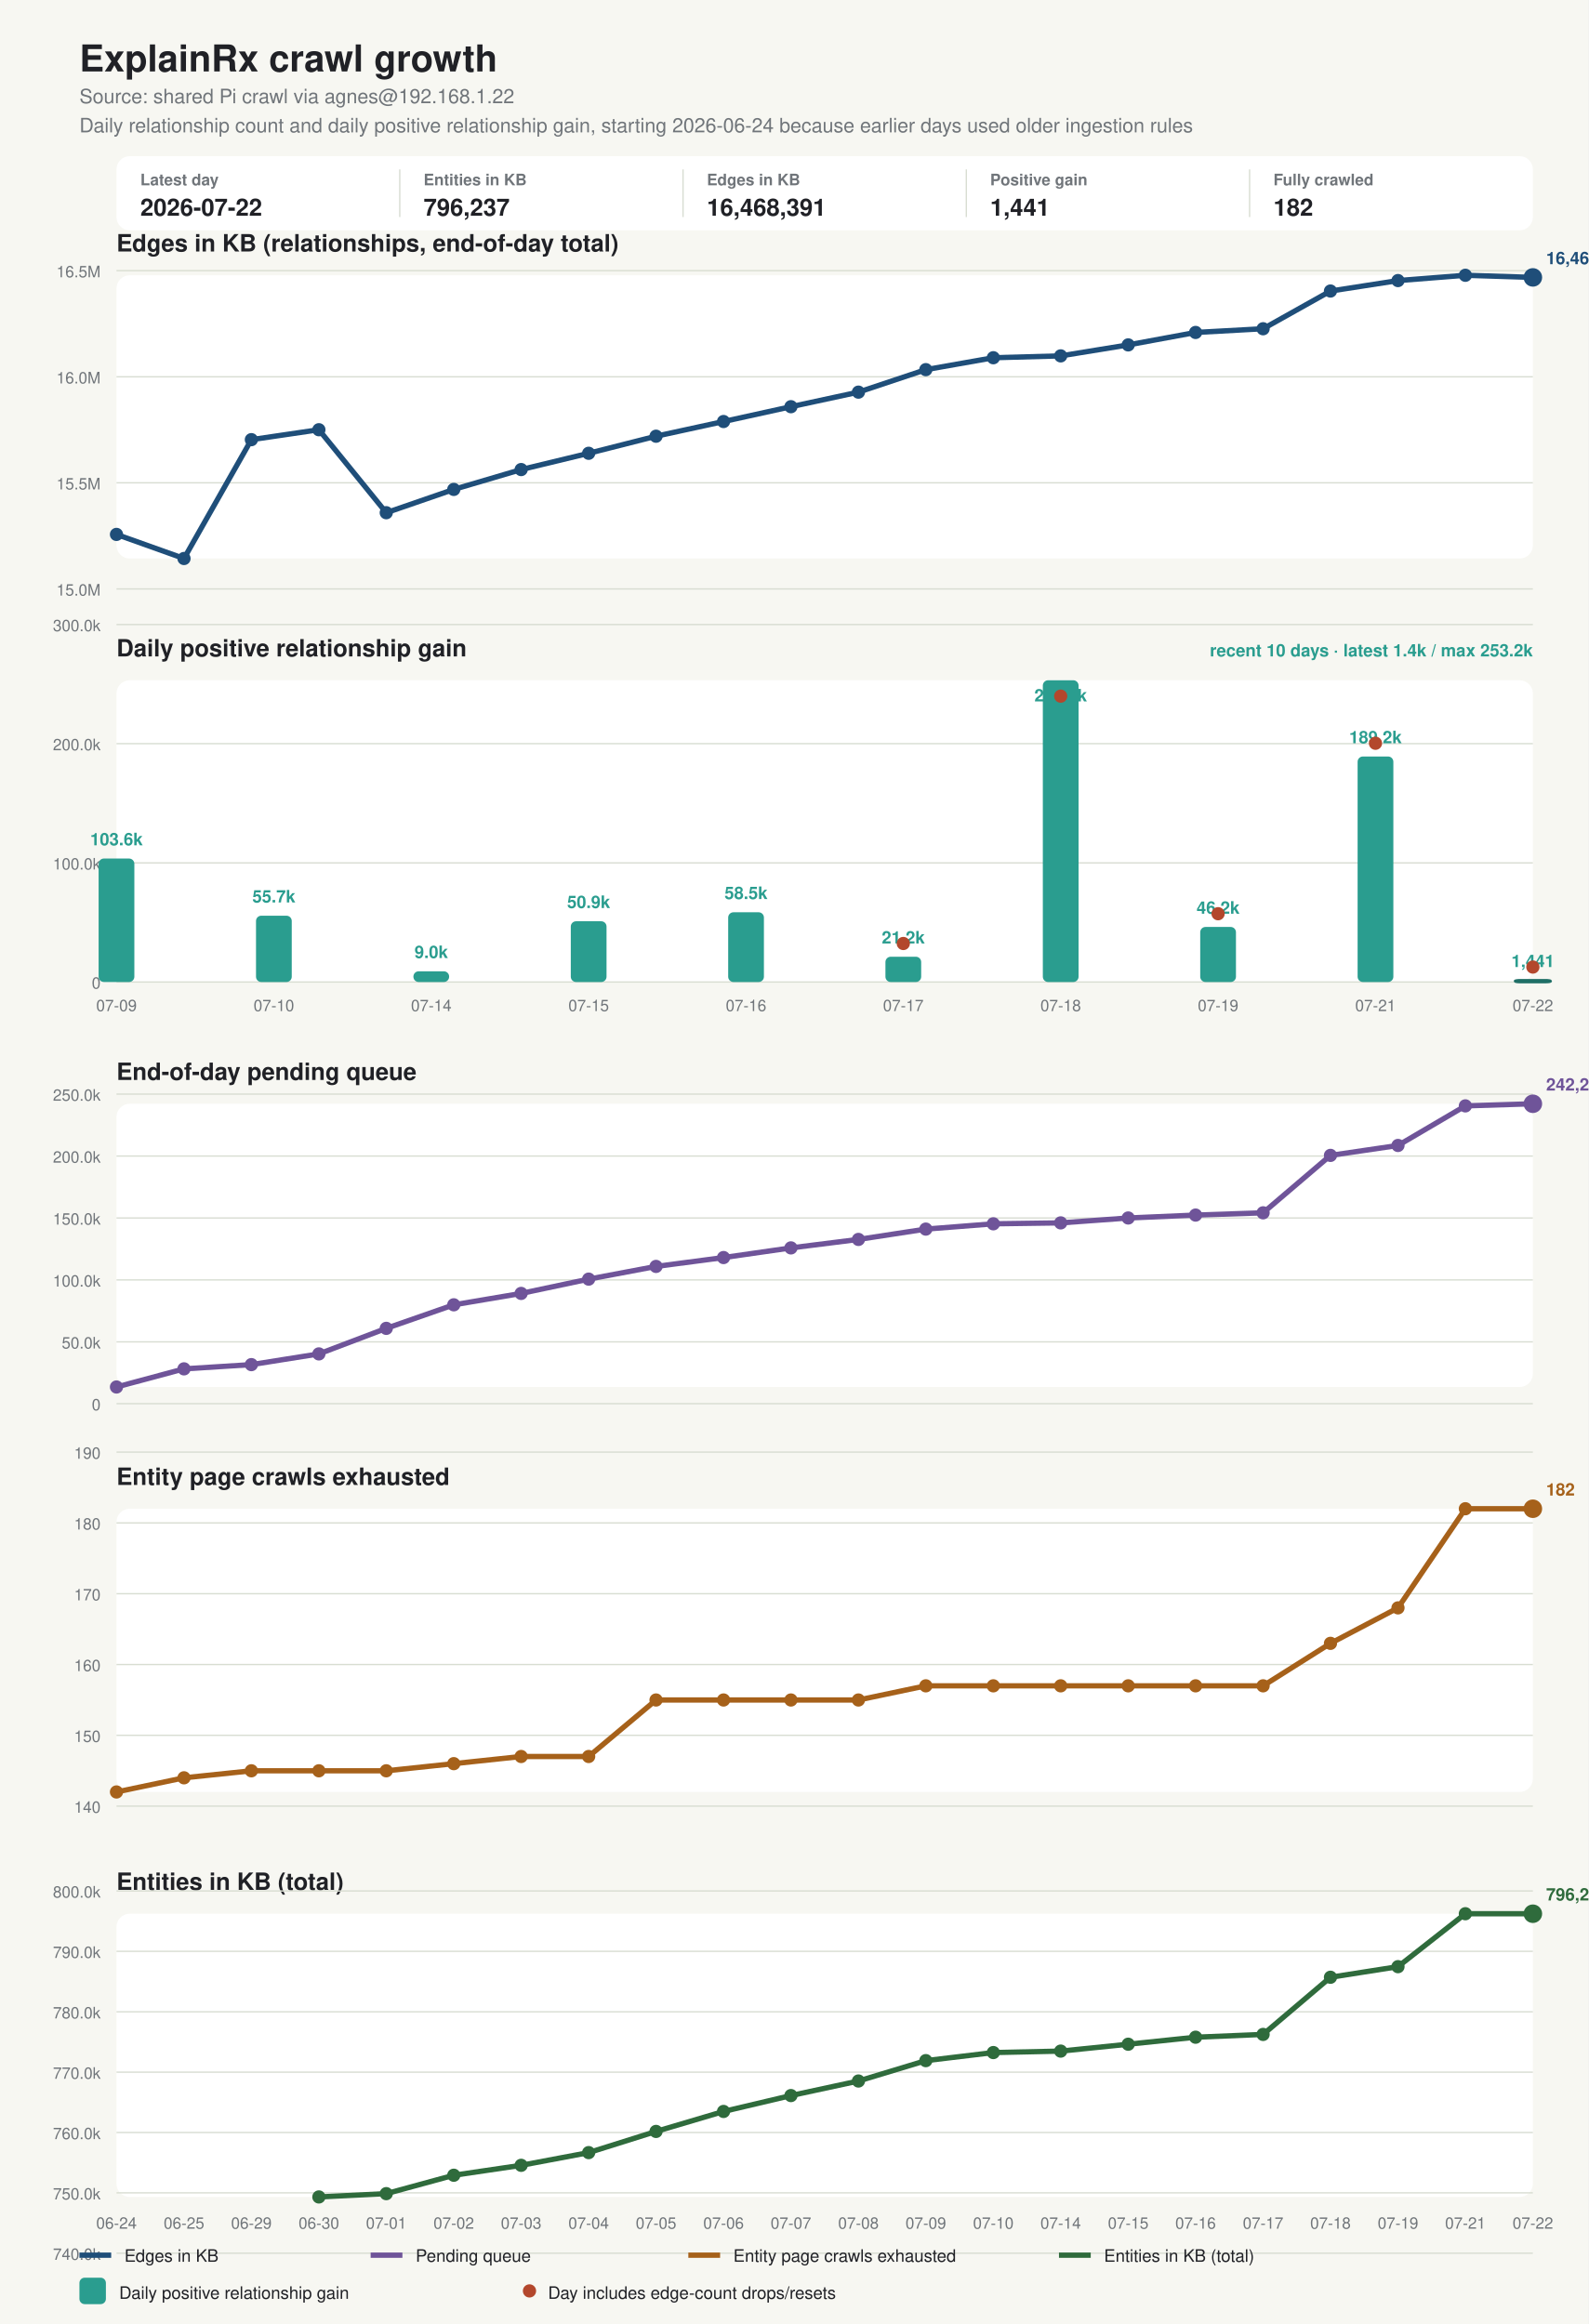
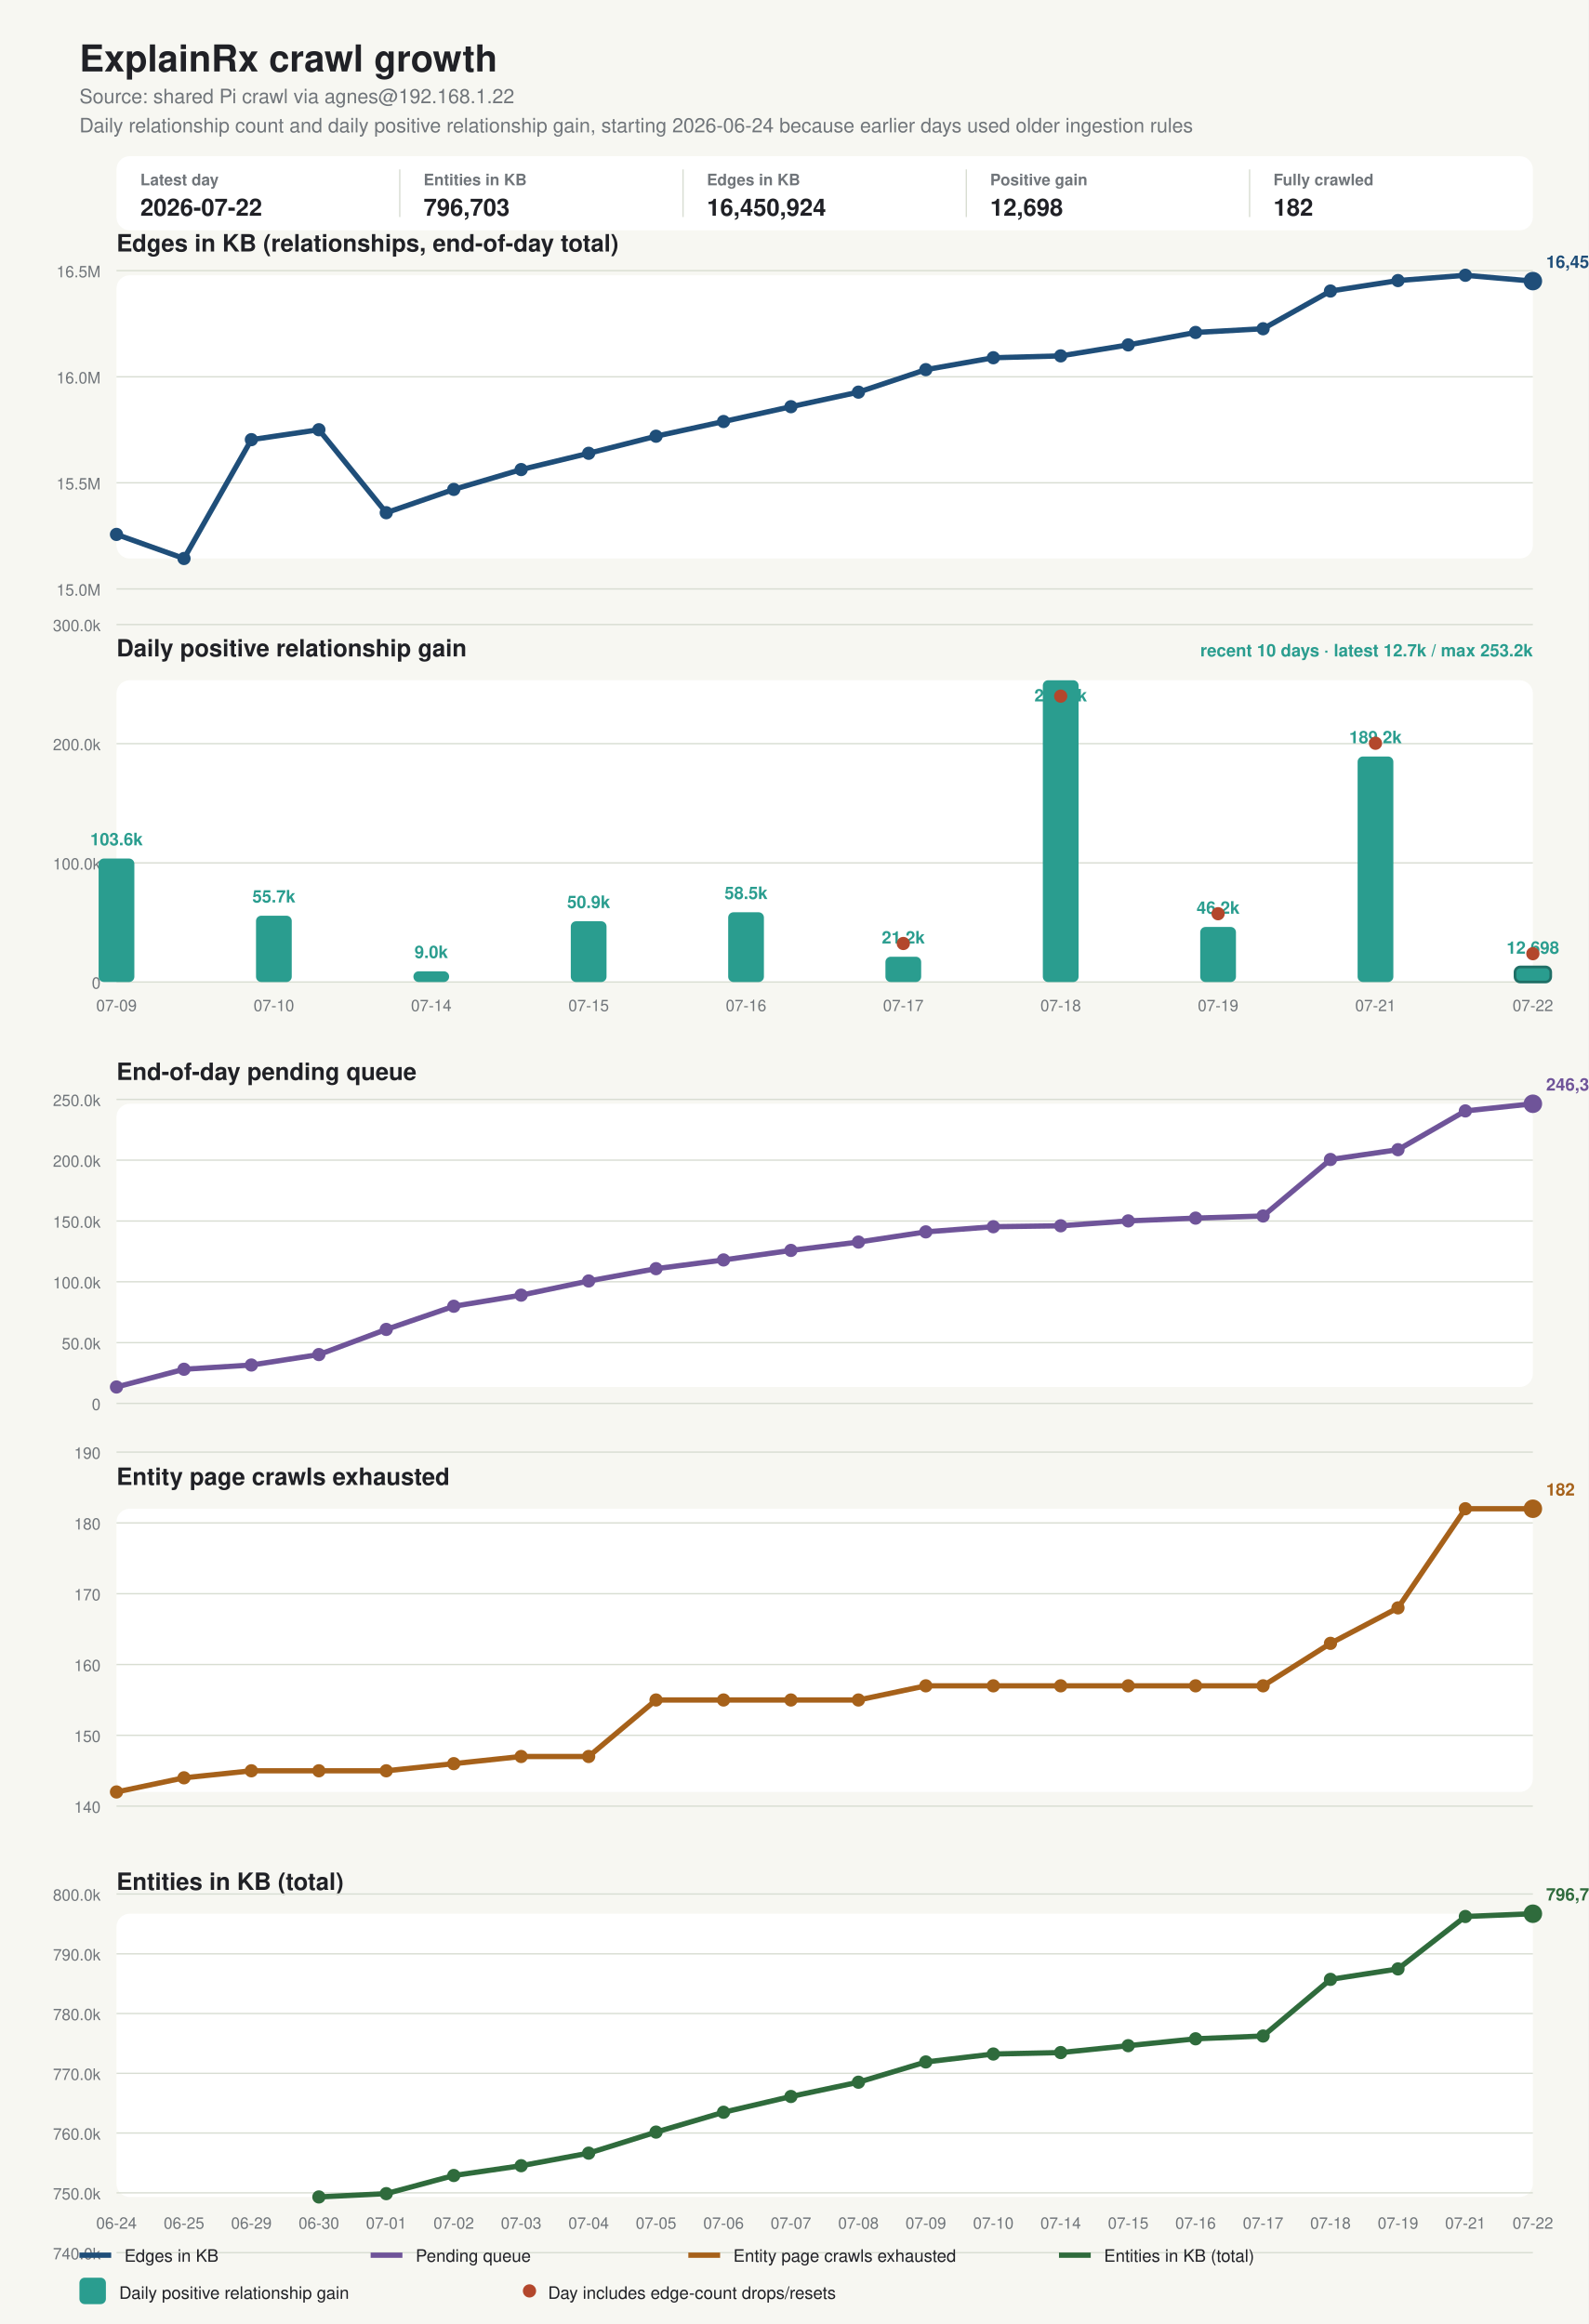
<svg xmlns="http://www.w3.org/2000/svg" width="1200" height="1756" viewBox="0 0 1200 1756">
  <rect width="100%" height="100%" fill="#f7f7f2" />
  <text x="60" y="54" font-family="Helvetica, Arial, sans-serif" font-size="28" font-weight="700" fill="#202126">ExplainRx crawl growth</text>
  <text x="60" y="78" font-family="Helvetica, Arial, sans-serif" font-size="15" fill="#70757a">Source: shared Pi crawl via agnes@192.168.1.22</text>
  <text x="60" y="100" font-family="Helvetica, Arial, sans-serif" font-size="15" fill="#70757a">Daily relationship count and daily positive relationship gain, starting 2026-06-24 because earlier days used older ingestion rules</text>
  <rect x="88" y="118" width="1070" height="56" fill="#ffffff" rx="10" />
  <rect x="88" y="208" width="1070" height="214" fill="#ffffff" rx="10" />
  <rect x="88" y="514" width="1070" height="228" fill="#ffffff" rx="10" />
  <rect x="88" y="834" width="1070" height="214" fill="#ffffff" rx="10" />
  <rect x="88" y="1140" width="1070" height="214" fill="#ffffff" rx="10" />
  <rect x="88" y="1446" width="1070" height="214" fill="#ffffff" rx="10" />
  <text x="88" y="190" font-family="Helvetica, Arial, sans-serif" font-size="18" font-weight="700" fill="#202126">Edges in KB (relationships, end-of-day total)</text>
  <text x="88" y="496" font-family="Helvetica, Arial, sans-serif" font-size="18" font-weight="700" fill="#202126">Daily positive relationship gain</text>
-   <text x="1158" y="496" text-anchor="end" font-family="Helvetica, Arial, sans-serif" font-size="13" font-weight="700" fill="#2a9d8f">recent 10 days · latest 1.4k / max 253.2k</text>
+   <text x="1158" y="496" text-anchor="end" font-family="Helvetica, Arial, sans-serif" font-size="13" font-weight="700" fill="#2a9d8f">recent 10 days · latest 12.7k / max 253.2k</text>
  <text x="88" y="816" font-family="Helvetica, Arial, sans-serif" font-size="18" font-weight="700" fill="#202126">End-of-day pending queue</text>
  <text x="88" y="1122" font-family="Helvetica, Arial, sans-serif" font-size="18" font-weight="700" fill="#202126">Entity page crawls exhausted</text>
  <text x="88" y="1428" font-family="Helvetica, Arial, sans-serif" font-size="18" font-weight="700" fill="#202126">Entities in KB (total)</text>
  <text x="106.0" y="140" font-family="Helvetica, Arial, sans-serif" font-size="12" font-weight="700" fill="#70757a">Latest day</text>
  <text x="106.0" y="163" font-family="Helvetica, Arial, sans-serif" font-size="18" font-weight="700" fill="#202126">2026-07-22</text>
  <line x1="302.0" y1="128" x2="302.0" y2="164" stroke="#d8ddd2" stroke-width="1" />
  <text x="320.0" y="140" font-family="Helvetica, Arial, sans-serif" font-size="12" font-weight="700" fill="#70757a">Entities in KB</text>
-   <text x="320.0" y="163" font-family="Helvetica, Arial, sans-serif" font-size="18" font-weight="700" fill="#202126">796,237</text>
+   <text x="320.0" y="163" font-family="Helvetica, Arial, sans-serif" font-size="18" font-weight="700" fill="#202126">796,703</text>
  <line x1="516.0" y1="128" x2="516.0" y2="164" stroke="#d8ddd2" stroke-width="1" />
  <text x="534.0" y="140" font-family="Helvetica, Arial, sans-serif" font-size="12" font-weight="700" fill="#70757a">Edges in KB</text>
-   <text x="534.0" y="163" font-family="Helvetica, Arial, sans-serif" font-size="18" font-weight="700" fill="#202126">16,468,391</text>
+   <text x="534.0" y="163" font-family="Helvetica, Arial, sans-serif" font-size="18" font-weight="700" fill="#202126">16,450,924</text>
  <line x1="730.0" y1="128" x2="730.0" y2="164" stroke="#d8ddd2" stroke-width="1" />
  <text x="748.0" y="140" font-family="Helvetica, Arial, sans-serif" font-size="12" font-weight="700" fill="#70757a">Positive gain</text>
-   <text x="748.0" y="163" font-family="Helvetica, Arial, sans-serif" font-size="18" font-weight="700" fill="#202126">1,441</text>
+   <text x="748.0" y="163" font-family="Helvetica, Arial, sans-serif" font-size="18" font-weight="700" fill="#202126">12,698</text>
  <line x1="944.0" y1="128" x2="944.0" y2="164" stroke="#d8ddd2" stroke-width="1" />
  <text x="962.0" y="140" font-family="Helvetica, Arial, sans-serif" font-size="12" font-weight="700" fill="#70757a">Fully crawled</text>
  <text x="962.0" y="163" font-family="Helvetica, Arial, sans-serif" font-size="18" font-weight="700" fill="#202126">182</text>
  <line x1="88" y1="445.0" x2="1158" y2="445.0" stroke="#d8ddd2" stroke-width="1" />
  <text x="76" y="450.0" text-anchor="end" font-family="Helvetica, Arial, sans-serif" font-size="12" fill="#70757a">15.0M</text>
  <line x1="88" y1="364.8" x2="1158" y2="364.8" stroke="#d8ddd2" stroke-width="1" />
  <text x="76" y="369.8" text-anchor="end" font-family="Helvetica, Arial, sans-serif" font-size="12" fill="#70757a">15.5M</text>
  <line x1="88" y1="284.7" x2="1158" y2="284.7" stroke="#d8ddd2" stroke-width="1" />
  <text x="76" y="289.7" text-anchor="end" font-family="Helvetica, Arial, sans-serif" font-size="12" fill="#70757a">16.0M</text>
  <line x1="88" y1="204.5" x2="1158" y2="204.5" stroke="#d8ddd2" stroke-width="1" />
  <text x="76" y="209.5" text-anchor="end" font-family="Helvetica, Arial, sans-serif" font-size="12" fill="#70757a">16.5M</text>
  <line x1="88" y1="742.0" x2="1158" y2="742.0" stroke="#d8ddd2" stroke-width="1" />
  <text x="76" y="747.0" text-anchor="end" font-family="Helvetica, Arial, sans-serif" font-size="12" fill="#70757a">0</text>
  <line x1="88" y1="652.0" x2="1158" y2="652.0" stroke="#d8ddd2" stroke-width="1" />
  <text x="76" y="657.0" text-anchor="end" font-family="Helvetica, Arial, sans-serif" font-size="12" fill="#70757a">100.0k</text>
  <line x1="88" y1="561.9" x2="1158" y2="561.9" stroke="#d8ddd2" stroke-width="1" />
  <text x="76" y="566.9" text-anchor="end" font-family="Helvetica, Arial, sans-serif" font-size="12" fill="#70757a">200.0k</text>
  <line x1="88" y1="471.9" x2="1158" y2="471.9" stroke="#d8ddd2" stroke-width="1" />
  <text x="76" y="476.9" text-anchor="end" font-family="Helvetica, Arial, sans-serif" font-size="12" fill="#70757a">300.0k</text>
-   <line x1="88" y1="1060.6" x2="1158" y2="1060.6" stroke="#d8ddd2" stroke-width="1" />
-   <text x="76" y="1065.6" text-anchor="end" font-family="Helvetica, Arial, sans-serif" font-size="12" fill="#70757a">0</text>
-   <line x1="88" y1="1013.9" x2="1158" y2="1013.9" stroke="#d8ddd2" stroke-width="1" />
-   <text x="76" y="1018.9" text-anchor="end" font-family="Helvetica, Arial, sans-serif" font-size="12" fill="#70757a">50.0k</text>
-   <line x1="88" y1="967.1" x2="1158" y2="967.1" stroke="#d8ddd2" stroke-width="1" />
-   <text x="76" y="972.1" text-anchor="end" font-family="Helvetica, Arial, sans-serif" font-size="12" fill="#70757a">100.0k</text>
-   <line x1="88" y1="920.3" x2="1158" y2="920.3" stroke="#d8ddd2" stroke-width="1" />
-   <text x="76" y="925.3" text-anchor="end" font-family="Helvetica, Arial, sans-serif" font-size="12" fill="#70757a">150.0k</text>
-   <line x1="88" y1="873.5" x2="1158" y2="873.5" stroke="#d8ddd2" stroke-width="1" />
-   <text x="76" y="878.5" text-anchor="end" font-family="Helvetica, Arial, sans-serif" font-size="12" fill="#70757a">200.0k</text>
-   <line x1="88" y1="826.7" x2="1158" y2="826.7" stroke="#d8ddd2" stroke-width="1" />
-   <text x="76" y="831.7" text-anchor="end" font-family="Helvetica, Arial, sans-serif" font-size="12" fill="#70757a">250.0k</text>
+   <line x1="88" y1="1060.4" x2="1158" y2="1060.4" stroke="#d8ddd2" stroke-width="1" />
+   <text x="76" y="1065.4" text-anchor="end" font-family="Helvetica, Arial, sans-serif" font-size="12" fill="#70757a">0</text>
+   <line x1="88" y1="1014.5" x2="1158" y2="1014.5" stroke="#d8ddd2" stroke-width="1" />
+   <text x="76" y="1019.5" text-anchor="end" font-family="Helvetica, Arial, sans-serif" font-size="12" fill="#70757a">50.0k</text>
+   <line x1="88" y1="968.5" x2="1158" y2="968.5" stroke="#d8ddd2" stroke-width="1" />
+   <text x="76" y="973.5" text-anchor="end" font-family="Helvetica, Arial, sans-serif" font-size="12" fill="#70757a">100.0k</text>
+   <line x1="88" y1="922.6" x2="1158" y2="922.6" stroke="#d8ddd2" stroke-width="1" />
+   <text x="76" y="927.6" text-anchor="end" font-family="Helvetica, Arial, sans-serif" font-size="12" fill="#70757a">150.0k</text>
+   <line x1="88" y1="876.6" x2="1158" y2="876.6" stroke="#d8ddd2" stroke-width="1" />
+   <text x="76" y="881.6" text-anchor="end" font-family="Helvetica, Arial, sans-serif" font-size="12" fill="#70757a">200.0k</text>
+   <line x1="88" y1="830.7" x2="1158" y2="830.7" stroke="#d8ddd2" stroke-width="1" />
+   <text x="76" y="835.7" text-anchor="end" font-family="Helvetica, Arial, sans-serif" font-size="12" fill="#70757a">250.0k</text>
  <line x1="88" y1="1364.7" x2="1158" y2="1364.7" stroke="#d8ddd2" stroke-width="1" />
  <text x="76" y="1369.7" text-anchor="end" font-family="Helvetica, Arial, sans-serif" font-size="12" fill="#70757a">140</text>
  <line x1="88" y1="1311.2" x2="1158" y2="1311.2" stroke="#d8ddd2" stroke-width="1" />
  <text x="76" y="1316.2" text-anchor="end" font-family="Helvetica, Arial, sans-serif" font-size="12" fill="#70757a">150</text>
  <line x1="88" y1="1257.7" x2="1158" y2="1257.7" stroke="#d8ddd2" stroke-width="1" />
  <text x="76" y="1262.7" text-anchor="end" font-family="Helvetica, Arial, sans-serif" font-size="12" fill="#70757a">160</text>
  <line x1="88" y1="1204.2" x2="1158" y2="1204.2" stroke="#d8ddd2" stroke-width="1" />
  <text x="76" y="1209.2" text-anchor="end" font-family="Helvetica, Arial, sans-serif" font-size="12" fill="#70757a">170</text>
  <line x1="88" y1="1150.7" x2="1158" y2="1150.7" stroke="#d8ddd2" stroke-width="1" />
  <text x="76" y="1155.7" text-anchor="end" font-family="Helvetica, Arial, sans-serif" font-size="12" fill="#70757a">180</text>
  <line x1="88" y1="1097.2" x2="1158" y2="1097.2" stroke="#d8ddd2" stroke-width="1" />
  <text x="76" y="1102.2" text-anchor="end" font-family="Helvetica, Arial, sans-serif" font-size="12" fill="#70757a">190</text>
-   <line x1="88" y1="1702.5" x2="1158" y2="1702.5" stroke="#d8ddd2" stroke-width="1" />
-   <text x="76" y="1707.5" text-anchor="end" font-family="Helvetica, Arial, sans-serif" font-size="12" fill="#70757a">740.0k</text>
+   <line x1="88" y1="1702.1" x2="1158" y2="1702.1" stroke="#d8ddd2" stroke-width="1" />
+   <text x="76" y="1707.1" text-anchor="end" font-family="Helvetica, Arial, sans-serif" font-size="12" fill="#70757a">740.0k</text>
  <line x1="88" y1="1656.9" x2="1158" y2="1656.9" stroke="#d8ddd2" stroke-width="1" />
  <text x="76" y="1661.9" text-anchor="end" font-family="Helvetica, Arial, sans-serif" font-size="12" fill="#70757a">750.0k</text>
-   <line x1="88" y1="1611.3" x2="1158" y2="1611.3" stroke="#d8ddd2" stroke-width="1" />
-   <text x="76" y="1616.3" text-anchor="end" font-family="Helvetica, Arial, sans-serif" font-size="12" fill="#70757a">760.0k</text>
-   <line x1="88" y1="1565.7" x2="1158" y2="1565.7" stroke="#d8ddd2" stroke-width="1" />
-   <text x="76" y="1570.7" text-anchor="end" font-family="Helvetica, Arial, sans-serif" font-size="12" fill="#70757a">770.0k</text>
-   <line x1="88" y1="1520.1" x2="1158" y2="1520.1" stroke="#d8ddd2" stroke-width="1" />
-   <text x="76" y="1525.1" text-anchor="end" font-family="Helvetica, Arial, sans-serif" font-size="12" fill="#70757a">780.0k</text>
-   <line x1="88" y1="1474.4" x2="1158" y2="1474.4" stroke="#d8ddd2" stroke-width="1" />
-   <text x="76" y="1479.4" text-anchor="end" font-family="Helvetica, Arial, sans-serif" font-size="12" fill="#70757a">790.0k</text>
-   <line x1="88" y1="1428.8" x2="1158" y2="1428.8" stroke="#d8ddd2" stroke-width="1" />
-   <text x="76" y="1433.8" text-anchor="end" font-family="Helvetica, Arial, sans-serif" font-size="12" fill="#70757a">800.0k</text>
-   <path d="M 88.0 403.8 L 139.0 422.0 L 189.9 332.2 L 240.9 324.7 L 291.8 387.4 L 342.8 369.8 L 393.7 354.8 L 444.7 342.5 L 495.6 329.6 L 546.6 318.5 L 597.5 307.3 L 648.5 296.3 L 699.4 279.3 L 750.4 270.3 L 801.3 268.9 L 852.3 260.6 L 903.2 251.2 L 954.2 248.4 L 1005.1 219.9 L 1056.1 212.0 L 1107.0 208.0 L 1158.0 209.6" fill="none" stroke="#1f4e79" stroke-width="4" stroke-linecap="round" stroke-linejoin="round" />
+   <line x1="88" y1="1611.7" x2="1158" y2="1611.7" stroke="#d8ddd2" stroke-width="1" />
+   <text x="76" y="1616.7" text-anchor="end" font-family="Helvetica, Arial, sans-serif" font-size="12" fill="#70757a">760.0k</text>
+   <line x1="88" y1="1566.6" x2="1158" y2="1566.6" stroke="#d8ddd2" stroke-width="1" />
+   <text x="76" y="1571.6" text-anchor="end" font-family="Helvetica, Arial, sans-serif" font-size="12" fill="#70757a">770.0k</text>
+   <line x1="88" y1="1521.4" x2="1158" y2="1521.4" stroke="#d8ddd2" stroke-width="1" />
+   <text x="76" y="1526.4" text-anchor="end" font-family="Helvetica, Arial, sans-serif" font-size="12" fill="#70757a">780.0k</text>
+   <line x1="88" y1="1476.3" x2="1158" y2="1476.3" stroke="#d8ddd2" stroke-width="1" />
+   <text x="76" y="1481.3" text-anchor="end" font-family="Helvetica, Arial, sans-serif" font-size="12" fill="#70757a">790.0k</text>
+   <line x1="88" y1="1431.1" x2="1158" y2="1431.1" stroke="#d8ddd2" stroke-width="1" />
+   <text x="76" y="1436.1" text-anchor="end" font-family="Helvetica, Arial, sans-serif" font-size="12" fill="#70757a">800.0k</text>
+   <path d="M 88.0 403.8 L 139.0 422.0 L 189.9 332.2 L 240.9 324.7 L 291.8 387.4 L 342.8 369.8 L 393.7 354.8 L 444.7 342.5 L 495.6 329.6 L 546.6 318.5 L 597.5 307.3 L 648.5 296.3 L 699.4 279.3 L 750.4 270.3 L 801.3 268.9 L 852.3 260.6 L 903.2 251.2 L 954.2 248.4 L 1005.1 219.9 L 1056.1 212.0 L 1107.0 208.0 L 1158.0 212.4" fill="none" stroke="#1f4e79" stroke-width="4" stroke-linecap="round" stroke-linejoin="round" />
  <circle cx="88.0" cy="403.8" r="5" fill="#1f4e79" />
  <circle cx="139.0" cy="422.0" r="5" fill="#1f4e79" />
  <circle cx="189.9" cy="332.2" r="5" fill="#1f4e79" />
  <circle cx="240.9" cy="324.7" r="5" fill="#1f4e79" />
  <circle cx="291.8" cy="387.4" r="5" fill="#1f4e79" />
  <circle cx="342.8" cy="369.8" r="5" fill="#1f4e79" />
  <circle cx="393.7" cy="354.8" r="5" fill="#1f4e79" />
  <circle cx="444.7" cy="342.5" r="5" fill="#1f4e79" />
  <circle cx="495.6" cy="329.6" r="5" fill="#1f4e79" />
  <circle cx="546.6" cy="318.5" r="5" fill="#1f4e79" />
  <circle cx="597.5" cy="307.3" r="5" fill="#1f4e79" />
  <circle cx="648.5" cy="296.3" r="5" fill="#1f4e79" />
  <circle cx="699.4" cy="279.3" r="5" fill="#1f4e79" />
  <circle cx="750.4" cy="270.3" r="5" fill="#1f4e79" />
  <circle cx="801.3" cy="268.9" r="5" fill="#1f4e79" />
  <circle cx="852.3" cy="260.6" r="5" fill="#1f4e79" />
  <circle cx="903.2" cy="251.2" r="5" fill="#1f4e79" />
  <circle cx="954.2" cy="248.4" r="5" fill="#1f4e79" />
  <circle cx="1005.1" cy="219.9" r="5" fill="#1f4e79" />
  <circle cx="1056.1" cy="212.0" r="5" fill="#1f4e79" />
  <circle cx="1107.0" cy="208.0" r="5" fill="#1f4e79" />
-   <circle cx="1158.0" cy="209.6" r="7" fill="#1f4e79" />
-   <text x="1168.0" y="199.6" font-family="Helvetica, Arial, sans-serif" font-size="13" font-weight="700" fill="#1f4e79">16,468,391</text>
+   <circle cx="1158.0" cy="212.4" r="7" fill="#1f4e79" />
+   <text x="1168.0" y="202.4" font-family="Helvetica, Arial, sans-serif" font-size="13" font-weight="700" fill="#1f4e79">16,450,924</text>
  <rect x="74.5" y="648.7" width="27" height="93.3" rx="4" fill="#2a9d8f" stroke="none" stroke-width="0" />
  <text x="88.0" y="638.7" text-anchor="middle" font-family="Helvetica, Arial, sans-serif" font-size="13" font-weight="700" fill="#2a9d8f">103.6k</text>
  <rect x="193.4" y="691.9" width="27" height="50.1" rx="4" fill="#2a9d8f" stroke="none" stroke-width="0" />
  <text x="206.9" y="681.9" text-anchor="middle" font-family="Helvetica, Arial, sans-serif" font-size="13" font-weight="700" fill="#2a9d8f">55.7k</text>
  <rect x="312.3" y="733.9" width="27" height="8.1" rx="4" fill="#2a9d8f" stroke="none" stroke-width="0" />
  <text x="325.8" y="723.9" text-anchor="middle" font-family="Helvetica, Arial, sans-serif" font-size="13" font-weight="700" fill="#2a9d8f">9.0k</text>
  <rect x="431.2" y="696.1" width="27" height="45.9" rx="4" fill="#2a9d8f" stroke="none" stroke-width="0" />
  <text x="444.7" y="686.1" text-anchor="middle" font-family="Helvetica, Arial, sans-serif" font-size="13" font-weight="700" fill="#2a9d8f">50.9k</text>
  <rect x="550.1" y="689.3" width="27" height="52.7" rx="4" fill="#2a9d8f" stroke="none" stroke-width="0" />
  <text x="563.6" y="679.3" text-anchor="middle" font-family="Helvetica, Arial, sans-serif" font-size="13" font-weight="700" fill="#2a9d8f">58.5k</text>
  <rect x="668.9" y="722.9" width="27" height="19.1" rx="4" fill="#2a9d8f" stroke="none" stroke-width="0" />
  <text x="682.4" y="712.9" text-anchor="middle" font-family="Helvetica, Arial, sans-serif" font-size="13" font-weight="700" fill="#2a9d8f">21.2k</text>
  <circle cx="682.4" cy="712.9" r="5" fill="#b3472c" />
  <rect x="787.8" y="514.0" width="27" height="228.0" rx="4" fill="#2a9d8f" stroke="none" stroke-width="0" />
  <text x="801.3" y="530.0" text-anchor="middle" font-family="Helvetica, Arial, sans-serif" font-size="13" font-weight="700" fill="#2a9d8f">253.2k</text>
  <circle cx="801.3" cy="526.0" r="5" fill="#b3472c" />
  <rect x="906.7" y="700.4" width="27" height="41.6" rx="4" fill="#2a9d8f" stroke="none" stroke-width="0" />
  <text x="920.2" y="690.4" text-anchor="middle" font-family="Helvetica, Arial, sans-serif" font-size="13" font-weight="700" fill="#2a9d8f">46.2k</text>
  <circle cx="920.2" cy="690.4" r="5" fill="#b3472c" />
  <rect x="1025.6" y="571.6" width="27" height="170.4" rx="4" fill="#2a9d8f" stroke="none" stroke-width="0" />
  <text x="1039.1" y="561.6" text-anchor="middle" font-family="Helvetica, Arial, sans-serif" font-size="13" font-weight="700" fill="#2a9d8f">189.2k</text>
  <circle cx="1039.1" cy="561.6" r="5" fill="#b3472c" />
-   <rect x="1144.5" y="740.7" width="27" height="1.3" rx="4" fill="#2a9d8f" stroke="#1f6f66" stroke-width="2" />
-   <text x="1158.0" y="730.7" text-anchor="middle" font-family="Helvetica, Arial, sans-serif" font-size="13" font-weight="700" fill="#2a9d8f">1,441</text>
-   <circle cx="1158.0" cy="730.7" r="5" fill="#b3472c" />
+   <rect x="1144.5" y="730.6" width="27" height="11.4" rx="4" fill="#2a9d8f" stroke="#1f6f66" stroke-width="2" />
+   <text x="1158.0" y="720.6" text-anchor="middle" font-family="Helvetica, Arial, sans-serif" font-size="13" font-weight="700" fill="#2a9d8f">12,698</text>
+   <circle cx="1158.0" cy="720.6" r="5" fill="#b3472c" />
  <text x="88.0" y="764" text-anchor="middle" font-family="Helvetica, Arial, sans-serif" font-size="12" fill="#70757a">07-09</text>
  <text x="206.9" y="764" text-anchor="middle" font-family="Helvetica, Arial, sans-serif" font-size="12" fill="#70757a">07-10</text>
  <text x="325.8" y="764" text-anchor="middle" font-family="Helvetica, Arial, sans-serif" font-size="12" fill="#70757a">07-14</text>
  <text x="444.7" y="764" text-anchor="middle" font-family="Helvetica, Arial, sans-serif" font-size="12" fill="#70757a">07-15</text>
  <text x="563.6" y="764" text-anchor="middle" font-family="Helvetica, Arial, sans-serif" font-size="12" fill="#70757a">07-16</text>
  <text x="682.4" y="764" text-anchor="middle" font-family="Helvetica, Arial, sans-serif" font-size="12" fill="#70757a">07-17</text>
  <text x="801.3" y="764" text-anchor="middle" font-family="Helvetica, Arial, sans-serif" font-size="12" fill="#70757a">07-18</text>
  <text x="920.2" y="764" text-anchor="middle" font-family="Helvetica, Arial, sans-serif" font-size="12" fill="#70757a">07-19</text>
  <text x="1039.1" y="764" text-anchor="middle" font-family="Helvetica, Arial, sans-serif" font-size="12" fill="#70757a">07-21</text>
  <text x="1158.0" y="764" text-anchor="middle" font-family="Helvetica, Arial, sans-serif" font-size="12" fill="#70757a">07-22</text>
-   <path d="M 88.0 1048.0 L 139.0 1034.3 L 189.9 1031.1 L 240.9 1023.0 L 291.8 1003.7 L 342.8 985.9 L 393.7 977.3 L 444.7 966.5 L 495.6 956.9 L 546.6 950.2 L 597.5 942.9 L 648.5 936.5 L 699.4 928.7 L 750.4 924.7 L 801.3 924.0 L 852.3 920.3 L 903.2 918.1 L 954.2 916.4 L 1005.1 873.0 L 1056.1 865.5 L 1107.0 835.6 L 1158.0 834.0" fill="none" stroke="#6f5499" stroke-width="4" stroke-linecap="round" stroke-linejoin="round" />
+   <path d="M 88.0 1048.0 L 139.0 1034.6 L 189.9 1031.4 L 240.9 1023.5 L 291.8 1004.5 L 342.8 987.0 L 393.7 978.6 L 444.7 967.9 L 495.6 958.6 L 546.6 952.0 L 597.5 944.8 L 648.5 938.5 L 699.4 930.8 L 750.4 926.9 L 801.3 926.2 L 852.3 922.5 L 903.2 920.4 L 954.2 918.8 L 1005.1 876.1 L 1056.1 868.7 L 1107.0 839.4 L 1158.0 834.0" fill="none" stroke="#6f5499" stroke-width="4" stroke-linecap="round" stroke-linejoin="round" />
  <circle cx="88.0" cy="1048.0" r="5" fill="#6f5499" />
-   <circle cx="139.0" cy="1034.3" r="5" fill="#6f5499" />
-   <circle cx="189.9" cy="1031.1" r="5" fill="#6f5499" />
-   <circle cx="240.9" cy="1023.0" r="5" fill="#6f5499" />
-   <circle cx="291.8" cy="1003.7" r="5" fill="#6f5499" />
-   <circle cx="342.8" cy="985.9" r="5" fill="#6f5499" />
-   <circle cx="393.7" cy="977.3" r="5" fill="#6f5499" />
-   <circle cx="444.7" cy="966.5" r="5" fill="#6f5499" />
-   <circle cx="495.6" cy="956.9" r="5" fill="#6f5499" />
-   <circle cx="546.6" cy="950.2" r="5" fill="#6f5499" />
-   <circle cx="597.5" cy="942.9" r="5" fill="#6f5499" />
-   <circle cx="648.5" cy="936.5" r="5" fill="#6f5499" />
-   <circle cx="699.4" cy="928.7" r="5" fill="#6f5499" />
-   <circle cx="750.4" cy="924.7" r="5" fill="#6f5499" />
-   <circle cx="801.3" cy="924.0" r="5" fill="#6f5499" />
-   <circle cx="852.3" cy="920.3" r="5" fill="#6f5499" />
-   <circle cx="903.2" cy="918.1" r="5" fill="#6f5499" />
-   <circle cx="954.2" cy="916.4" r="5" fill="#6f5499" />
-   <circle cx="1005.1" cy="873.0" r="5" fill="#6f5499" />
-   <circle cx="1056.1" cy="865.5" r="5" fill="#6f5499" />
-   <circle cx="1107.0" cy="835.6" r="5" fill="#6f5499" />
+   <circle cx="139.0" cy="1034.6" r="5" fill="#6f5499" />
+   <circle cx="189.9" cy="1031.4" r="5" fill="#6f5499" />
+   <circle cx="240.9" cy="1023.5" r="5" fill="#6f5499" />
+   <circle cx="291.8" cy="1004.5" r="5" fill="#6f5499" />
+   <circle cx="342.8" cy="987.0" r="5" fill="#6f5499" />
+   <circle cx="393.7" cy="978.6" r="5" fill="#6f5499" />
+   <circle cx="444.7" cy="967.9" r="5" fill="#6f5499" />
+   <circle cx="495.6" cy="958.6" r="5" fill="#6f5499" />
+   <circle cx="546.6" cy="952.0" r="5" fill="#6f5499" />
+   <circle cx="597.5" cy="944.8" r="5" fill="#6f5499" />
+   <circle cx="648.5" cy="938.5" r="5" fill="#6f5499" />
+   <circle cx="699.4" cy="930.8" r="5" fill="#6f5499" />
+   <circle cx="750.4" cy="926.9" r="5" fill="#6f5499" />
+   <circle cx="801.3" cy="926.2" r="5" fill="#6f5499" />
+   <circle cx="852.3" cy="922.5" r="5" fill="#6f5499" />
+   <circle cx="903.2" cy="920.4" r="5" fill="#6f5499" />
+   <circle cx="954.2" cy="918.8" r="5" fill="#6f5499" />
+   <circle cx="1005.1" cy="876.1" r="5" fill="#6f5499" />
+   <circle cx="1056.1" cy="868.7" r="5" fill="#6f5499" />
+   <circle cx="1107.0" cy="839.4" r="5" fill="#6f5499" />
  <circle cx="1158.0" cy="834.0" r="7" fill="#6f5499" />
-   <text x="1168.0" y="824.0" font-family="Helvetica, Arial, sans-serif" font-size="13" font-weight="700" fill="#6f5499">242,230</text>
+   <text x="1168.0" y="824.0" font-family="Helvetica, Arial, sans-serif" font-size="13" font-weight="700" fill="#6f5499">246,358</text>
  <path d="M 88.0 1354.0 L 139.0 1343.3 L 189.9 1338.0 L 240.9 1338.0 L 291.8 1338.0 L 342.8 1332.6 L 393.7 1327.2 L 444.7 1327.2 L 495.6 1284.5 L 546.6 1284.5 L 597.5 1284.5 L 648.5 1284.5 L 699.4 1273.8 L 750.4 1273.8 L 801.3 1273.8 L 852.3 1273.8 L 903.2 1273.8 L 954.2 1273.8 L 1005.1 1241.7 L 1056.1 1214.9 L 1107.0 1140.0 L 1158.0 1140.0" fill="none" stroke="#a6611a" stroke-width="4" stroke-linecap="round" stroke-linejoin="round" />
  <circle cx="88.0" cy="1354.0" r="5" fill="#a6611a" />
  <circle cx="139.0" cy="1343.3" r="5" fill="#a6611a" />
  <circle cx="189.9" cy="1338.0" r="5" fill="#a6611a" />
  <circle cx="240.9" cy="1338.0" r="5" fill="#a6611a" />
  <circle cx="291.8" cy="1338.0" r="5" fill="#a6611a" />
  <circle cx="342.8" cy="1332.6" r="5" fill="#a6611a" />
  <circle cx="393.7" cy="1327.2" r="5" fill="#a6611a" />
  <circle cx="444.7" cy="1327.2" r="5" fill="#a6611a" />
  <circle cx="495.6" cy="1284.5" r="5" fill="#a6611a" />
  <circle cx="546.6" cy="1284.5" r="5" fill="#a6611a" />
  <circle cx="597.5" cy="1284.5" r="5" fill="#a6611a" />
  <circle cx="648.5" cy="1284.5" r="5" fill="#a6611a" />
  <circle cx="699.4" cy="1273.8" r="5" fill="#a6611a" />
  <circle cx="750.4" cy="1273.8" r="5" fill="#a6611a" />
  <circle cx="801.3" cy="1273.8" r="5" fill="#a6611a" />
  <circle cx="852.3" cy="1273.8" r="5" fill="#a6611a" />
  <circle cx="903.2" cy="1273.8" r="5" fill="#a6611a" />
  <circle cx="954.2" cy="1273.8" r="5" fill="#a6611a" />
  <circle cx="1005.1" cy="1241.7" r="5" fill="#a6611a" />
  <circle cx="1056.1" cy="1214.9" r="5" fill="#a6611a" />
  <circle cx="1107.0" cy="1140.0" r="5" fill="#a6611a" />
  <circle cx="1158.0" cy="1140.0" r="7" fill="#a6611a" />
  <text x="1168.0" y="1130.0" font-family="Helvetica, Arial, sans-serif" font-size="13" font-weight="700" fill="#a6611a">182</text>
-   <path d="M 240.9 1660.0 L 291.8 1657.5 L 342.8 1643.6 L 393.7 1636.1 L 444.7 1626.5 L 495.6 1610.5 L 546.6 1595.4 L 597.5 1583.4 L 648.5 1572.4 L 699.4 1557.0 L 750.4 1550.9 L 801.3 1549.8 L 852.3 1544.6 L 903.2 1539.3 L 954.2 1537.2 L 1005.1 1494.0 L 1056.1 1486.0 L 1107.0 1446.0 L 1158.0 1446.0" fill="none" stroke="#2f6b3c" stroke-width="4" stroke-linecap="round" stroke-linejoin="round" />
+   <path d="M 240.9 1660.0 L 291.8 1657.5 L 342.8 1643.8 L 393.7 1636.4 L 444.7 1626.9 L 495.6 1611.0 L 546.6 1596.0 L 597.5 1584.1 L 648.5 1573.3 L 699.4 1558.0 L 750.4 1552.0 L 801.3 1550.9 L 852.3 1545.7 L 903.2 1540.5 L 954.2 1538.4 L 1005.1 1495.6 L 1056.1 1487.7 L 1107.0 1448.1 L 1158.0 1446.0" fill="none" stroke="#2f6b3c" stroke-width="4" stroke-linecap="round" stroke-linejoin="round" />
  <circle cx="240.9" cy="1660.0" r="5" fill="#2f6b3c" />
  <circle cx="291.8" cy="1657.5" r="5" fill="#2f6b3c" />
-   <circle cx="342.8" cy="1643.6" r="5" fill="#2f6b3c" />
-   <circle cx="393.7" cy="1636.1" r="5" fill="#2f6b3c" />
-   <circle cx="444.7" cy="1626.5" r="5" fill="#2f6b3c" />
-   <circle cx="495.6" cy="1610.5" r="5" fill="#2f6b3c" />
-   <circle cx="546.6" cy="1595.4" r="5" fill="#2f6b3c" />
-   <circle cx="597.5" cy="1583.4" r="5" fill="#2f6b3c" />
-   <circle cx="648.5" cy="1572.4" r="5" fill="#2f6b3c" />
-   <circle cx="699.4" cy="1557.0" r="5" fill="#2f6b3c" />
-   <circle cx="750.4" cy="1550.9" r="5" fill="#2f6b3c" />
-   <circle cx="801.3" cy="1549.8" r="5" fill="#2f6b3c" />
-   <circle cx="852.3" cy="1544.6" r="5" fill="#2f6b3c" />
-   <circle cx="903.2" cy="1539.3" r="5" fill="#2f6b3c" />
-   <circle cx="954.2" cy="1537.2" r="5" fill="#2f6b3c" />
-   <circle cx="1005.1" cy="1494.0" r="5" fill="#2f6b3c" />
-   <circle cx="1056.1" cy="1486.0" r="5" fill="#2f6b3c" />
-   <circle cx="1107.0" cy="1446.0" r="5" fill="#2f6b3c" />
+   <circle cx="342.8" cy="1643.8" r="5" fill="#2f6b3c" />
+   <circle cx="393.7" cy="1636.4" r="5" fill="#2f6b3c" />
+   <circle cx="444.7" cy="1626.9" r="5" fill="#2f6b3c" />
+   <circle cx="495.6" cy="1611.0" r="5" fill="#2f6b3c" />
+   <circle cx="546.6" cy="1596.0" r="5" fill="#2f6b3c" />
+   <circle cx="597.5" cy="1584.1" r="5" fill="#2f6b3c" />
+   <circle cx="648.5" cy="1573.3" r="5" fill="#2f6b3c" />
+   <circle cx="699.4" cy="1558.0" r="5" fill="#2f6b3c" />
+   <circle cx="750.4" cy="1552.0" r="5" fill="#2f6b3c" />
+   <circle cx="801.3" cy="1550.9" r="5" fill="#2f6b3c" />
+   <circle cx="852.3" cy="1545.7" r="5" fill="#2f6b3c" />
+   <circle cx="903.2" cy="1540.5" r="5" fill="#2f6b3c" />
+   <circle cx="954.2" cy="1538.4" r="5" fill="#2f6b3c" />
+   <circle cx="1005.1" cy="1495.6" r="5" fill="#2f6b3c" />
+   <circle cx="1056.1" cy="1487.7" r="5" fill="#2f6b3c" />
+   <circle cx="1107.0" cy="1448.1" r="5" fill="#2f6b3c" />
  <circle cx="1158.0" cy="1446.0" r="7" fill="#2f6b3c" />
-   <text x="1168.0" y="1436.0" font-family="Helvetica, Arial, sans-serif" font-size="13" font-weight="700" fill="#2f6b3c">796,237</text>
+   <text x="1168.0" y="1436.0" font-family="Helvetica, Arial, sans-serif" font-size="13" font-weight="700" fill="#2f6b3c">796,703</text>
  <text x="88.0" y="1684" text-anchor="middle" font-family="Helvetica, Arial, sans-serif" font-size="12" fill="#70757a">06-24</text>
  <text x="139.0" y="1684" text-anchor="middle" font-family="Helvetica, Arial, sans-serif" font-size="12" fill="#70757a">06-25</text>
  <text x="189.9" y="1684" text-anchor="middle" font-family="Helvetica, Arial, sans-serif" font-size="12" fill="#70757a">06-29</text>
  <text x="240.9" y="1684" text-anchor="middle" font-family="Helvetica, Arial, sans-serif" font-size="12" fill="#70757a">06-30</text>
  <text x="291.8" y="1684" text-anchor="middle" font-family="Helvetica, Arial, sans-serif" font-size="12" fill="#70757a">07-01</text>
  <text x="342.8" y="1684" text-anchor="middle" font-family="Helvetica, Arial, sans-serif" font-size="12" fill="#70757a">07-02</text>
  <text x="393.7" y="1684" text-anchor="middle" font-family="Helvetica, Arial, sans-serif" font-size="12" fill="#70757a">07-03</text>
  <text x="444.7" y="1684" text-anchor="middle" font-family="Helvetica, Arial, sans-serif" font-size="12" fill="#70757a">07-04</text>
  <text x="495.6" y="1684" text-anchor="middle" font-family="Helvetica, Arial, sans-serif" font-size="12" fill="#70757a">07-05</text>
  <text x="546.6" y="1684" text-anchor="middle" font-family="Helvetica, Arial, sans-serif" font-size="12" fill="#70757a">07-06</text>
  <text x="597.5" y="1684" text-anchor="middle" font-family="Helvetica, Arial, sans-serif" font-size="12" fill="#70757a">07-07</text>
  <text x="648.5" y="1684" text-anchor="middle" font-family="Helvetica, Arial, sans-serif" font-size="12" fill="#70757a">07-08</text>
  <text x="699.4" y="1684" text-anchor="middle" font-family="Helvetica, Arial, sans-serif" font-size="12" fill="#70757a">07-09</text>
  <text x="750.4" y="1684" text-anchor="middle" font-family="Helvetica, Arial, sans-serif" font-size="12" fill="#70757a">07-10</text>
  <text x="801.3" y="1684" text-anchor="middle" font-family="Helvetica, Arial, sans-serif" font-size="12" fill="#70757a">07-14</text>
  <text x="852.3" y="1684" text-anchor="middle" font-family="Helvetica, Arial, sans-serif" font-size="12" fill="#70757a">07-15</text>
  <text x="903.2" y="1684" text-anchor="middle" font-family="Helvetica, Arial, sans-serif" font-size="12" fill="#70757a">07-16</text>
  <text x="954.2" y="1684" text-anchor="middle" font-family="Helvetica, Arial, sans-serif" font-size="12" fill="#70757a">07-17</text>
  <text x="1005.1" y="1684" text-anchor="middle" font-family="Helvetica, Arial, sans-serif" font-size="12" fill="#70757a">07-18</text>
  <text x="1056.1" y="1684" text-anchor="middle" font-family="Helvetica, Arial, sans-serif" font-size="12" fill="#70757a">07-19</text>
  <text x="1107.0" y="1684" text-anchor="middle" font-family="Helvetica, Arial, sans-serif" font-size="12" fill="#70757a">07-21</text>
  <text x="1158.0" y="1684" text-anchor="middle" font-family="Helvetica, Arial, sans-serif" font-size="12" fill="#70757a">07-22</text>
  <line x1="60" y1="1704" x2="84" y2="1704" stroke="#1f4e79" stroke-width="4" />
  <text x="94" y="1709" font-family="Helvetica, Arial, sans-serif" font-size="13" fill="#202126">Edges in KB</text>
  <line x1="280" y1="1704" x2="304" y2="1704" stroke="#6f5499" stroke-width="4" />
  <text x="314" y="1709" font-family="Helvetica, Arial, sans-serif" font-size="13" fill="#202126">Pending queue</text>
  <line x1="520" y1="1704" x2="544" y2="1704" stroke="#a6611a" stroke-width="4" />
  <text x="554" y="1709" font-family="Helvetica, Arial, sans-serif" font-size="13" fill="#202126">Entity page crawls exhausted</text>
  <line x1="800" y1="1704" x2="824" y2="1704" stroke="#2f6b3c" stroke-width="4" />
  <text x="834" y="1709" font-family="Helvetica, Arial, sans-serif" font-size="13" fill="#202126">Entities in KB (total)</text>
  <rect x="60" y="1721" width="20" height="20" rx="4" fill="#2a9d8f" />
  <text x="90" y="1737" font-family="Helvetica, Arial, sans-serif" font-size="13" fill="#202126">Daily positive relationship gain</text>
  <circle cx="400" cy="1731" r="5" fill="#b3472c" />
  <text x="414" y="1737" font-family="Helvetica, Arial, sans-serif" font-size="13" fill="#202126">Day includes edge-count drops/resets</text>
</svg>
